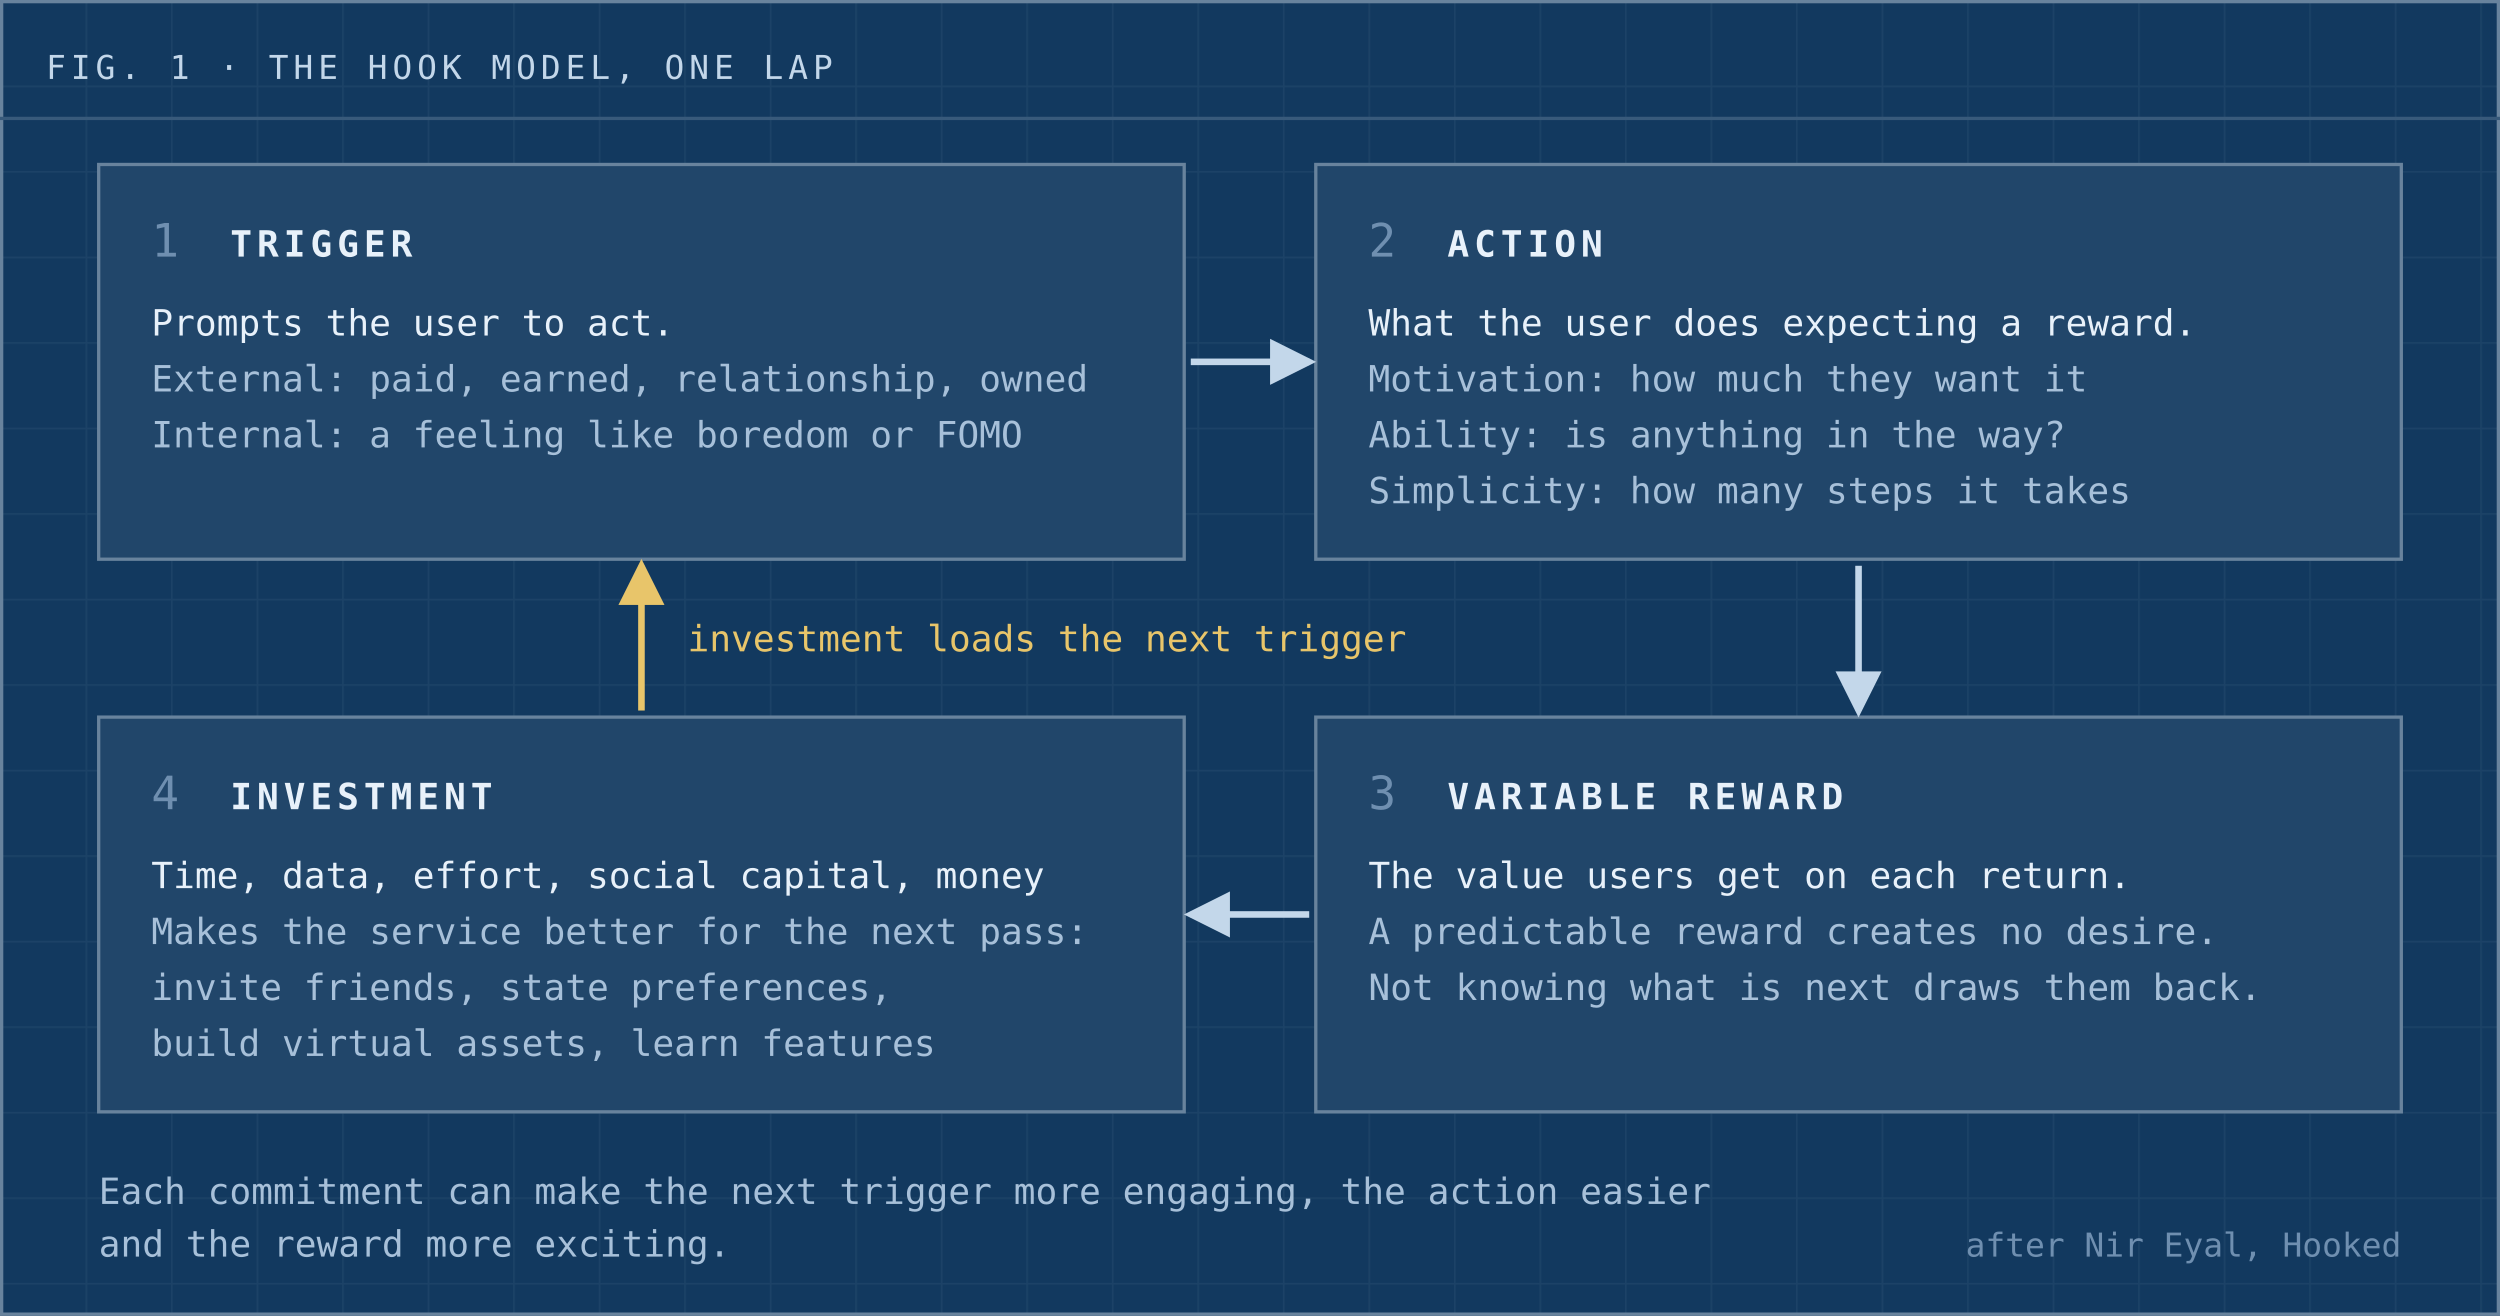
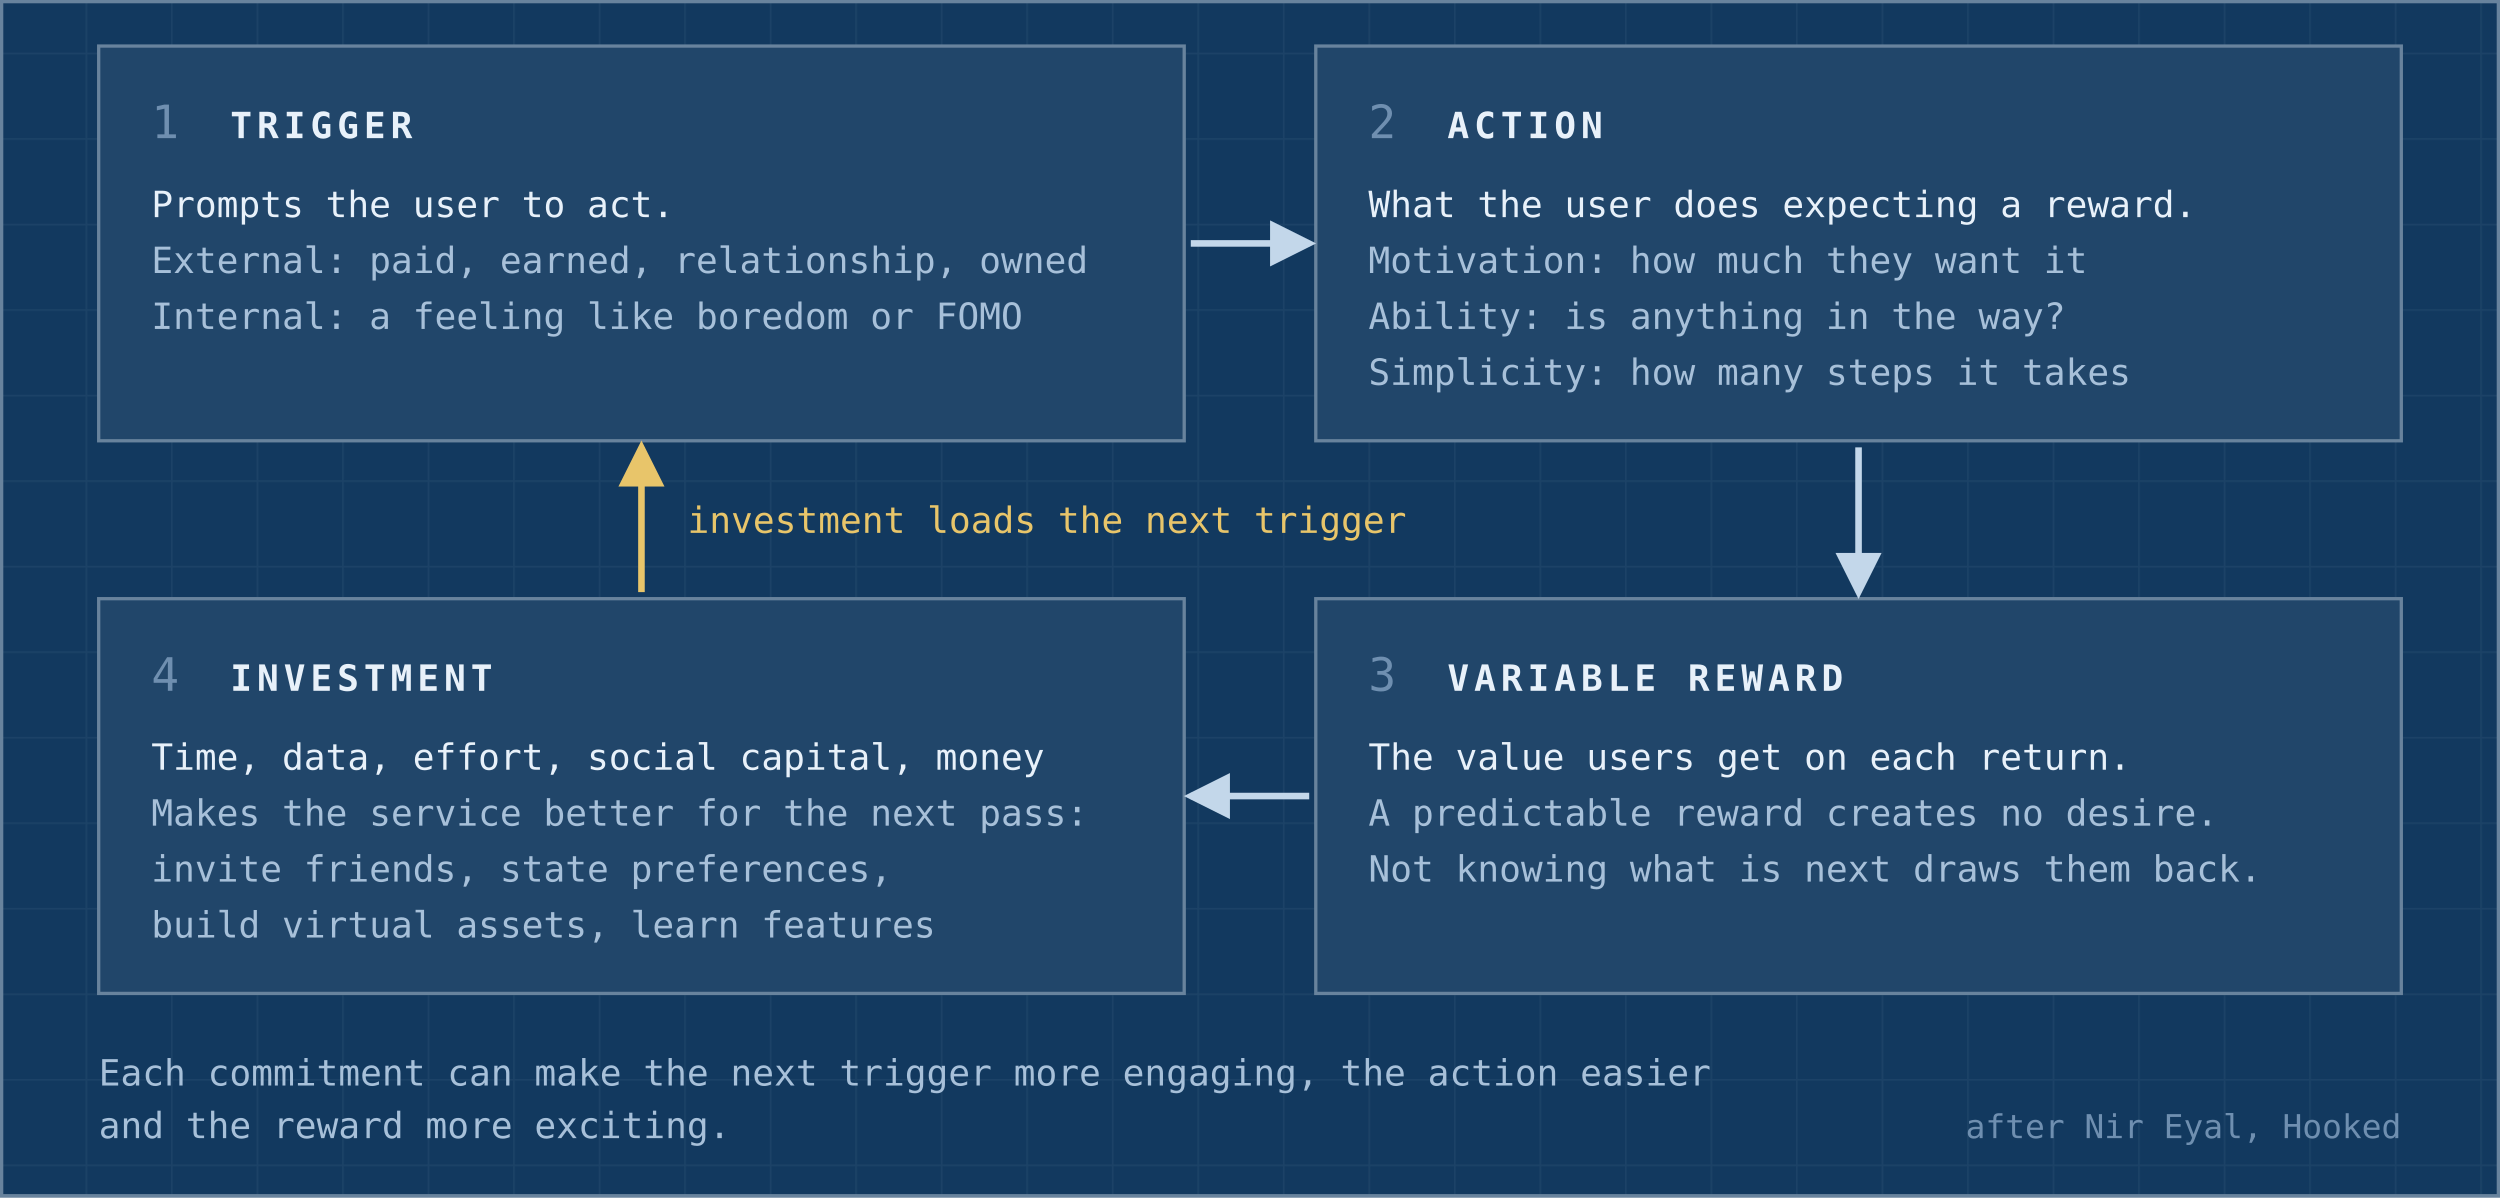
- <svg xmlns="http://www.w3.org/2000/svg" viewBox="0 0 760 400" style="width:100%;height:auto;max-width:760px;display:block" font-family="ui-monospace, SFMono-Regular, Menlo, Consolas, monospace">
+ <svg xmlns="http://www.w3.org/2000/svg" viewBox="0 36 760 364" style="width:100%;height:auto;max-width:760px;display:block" font-family="ui-monospace, SFMono-Regular, Menlo, Consolas, monospace">
  <defs>
    <pattern id="gridh1" width="26" height="26" patternUnits="userSpaceOnUse">
      <path d="M 26 0 L 0 0 0 26" fill="none" stroke="#e8f1fa" stroke-opacity="0.05" stroke-width="1" />
    </pattern>
    <marker id="arh1" viewBox="0 0 10 10" refX="8.5" refY="5" markerWidth="7" markerHeight="7" orient="auto">
      <path d="M0 0 L10 5 L0 10 z" fill="#c3d7ea" />
    </marker>
    <marker id="amh1" viewBox="0 0 10 10" refX="8.5" refY="5" markerWidth="7" markerHeight="7" orient="auto">
      <path d="M0 0 L10 5 L0 10 z" fill="#e8c56a" />
    </marker>
  </defs>
  <rect width="760" height="400" fill="#12395f" />
  <rect width="760" height="400" fill="url(#gridh1)" />
-   <rect x="0.5" y="0.5" width="759" height="399" fill="none" stroke="#68839d" />
-   <text x="14" y="24" font-size="10" letter-spacing="1.5" fill="#c3d7ea">FIG. 1 · THE HOOK MODEL, ONE LAP</text>
-   <line x1="0" y1="36" x2="760" y2="36" stroke="#385a7b" />
+   <rect x="0.5" y="36.5" width="759" height="363" fill="none" stroke="#68839d" />
  <g>
    <rect x="30" y="50" width="330" height="120" fill="#21466a" stroke="#68839d" stroke-width="1" />
    <text x="46" y="78" font-size="14" fill="#6f8fb0">1</text>
    <text x="70" y="78" font-size="11" fill="#e8f1fa" font-weight="bold" letter-spacing="1.5">TRIGGER</text>
    <text x="46" y="102" font-size="11" fill="#e8f1fa">Prompts the user to act.</text>
    <text x="46" y="119" font-size="11" fill="#a7c0d9">External: paid, earned, relationship, owned</text>
    <text x="46" y="136" font-size="11" fill="#a7c0d9">Internal: a feeling like boredom or FOMO</text>
  </g>
  <g>
    <rect x="400" y="50" width="330" height="120" fill="#21466a" stroke="#68839d" stroke-width="1" />
    <text x="416" y="78" font-size="14" fill="#6f8fb0">2</text>
    <text x="440" y="78" font-size="11" fill="#e8f1fa" font-weight="bold" letter-spacing="1.5">ACTION</text>
    <text x="416" y="102" font-size="11" fill="#e8f1fa">What the user does expecting a reward.</text>
    <text x="416" y="119" font-size="11" fill="#a7c0d9">Motivation: how much they want it</text>
    <text x="416" y="136" font-size="11" fill="#a7c0d9">Ability: is anything in the way?</text>
    <text x="416" y="153" font-size="11" fill="#a7c0d9">Simplicity: how many steps it takes</text>
  </g>
  <g>
    <rect x="400" y="218" width="330" height="120" fill="#21466a" stroke="#68839d" stroke-width="1" />
    <text x="416" y="246" font-size="14" fill="#6f8fb0">3</text>
    <text x="440" y="246" font-size="11" fill="#e8f1fa" font-weight="bold" letter-spacing="1.5">VARIABLE REWARD</text>
    <text x="416" y="270" font-size="11" fill="#e8f1fa">The value users get on each return.</text>
    <text x="416" y="287" font-size="11" fill="#a7c0d9">A predictable reward creates no desire.</text>
    <text x="416" y="304" font-size="11" fill="#a7c0d9">Not knowing what is next draws them back.</text>
  </g>
  <g>
    <rect x="30" y="218" width="330" height="120" fill="#21466a" stroke="#68839d" stroke-width="1" />
    <text x="46" y="246" font-size="14" fill="#6f8fb0">4</text>
    <text x="70" y="246" font-size="11" fill="#e8f1fa" font-weight="bold" letter-spacing="1.5">INVESTMENT</text>
    <text x="46" y="270" font-size="11" fill="#e8f1fa">Time, data, effort, social capital, money</text>
    <text x="46" y="287" font-size="11" fill="#a7c0d9">Makes the service better for the next pass:</text>
    <text x="46" y="304" font-size="11" fill="#a7c0d9">invite friends, state preferences,</text>
    <text x="46" y="321" font-size="11" fill="#a7c0d9">build virtual assets, learn features</text>
  </g>
  <line x1="362" y1="110" x2="398" y2="110" stroke="#c3d7ea" stroke-width="2" marker-end="url(#arh1)" />
  <line x1="565" y1="172" x2="565" y2="216" stroke="#c3d7ea" stroke-width="2" marker-end="url(#arh1)" />
  <line x1="398" y1="278" x2="362" y2="278" stroke="#c3d7ea" stroke-width="2" marker-end="url(#arh1)" />
  <line x1="195" y1="216" x2="195" y2="172" stroke="#e8c56a" stroke-width="2" marker-end="url(#amh1)" />
  <text x="209" y="198" font-size="11" fill="#e8c56a">investment loads the next trigger</text>
  <text x="30" y="366" font-size="11" fill="#a7c0d9">Each commitment can make the next trigger more engaging, the action easier</text>
  <text x="30" y="382" font-size="11" fill="#a7c0d9">and the reward more exciting.</text>
  <text x="730" y="382" font-size="10" fill="#6f8fb0" text-anchor="end">after Nir Eyal, Hooked</text>
</svg>
